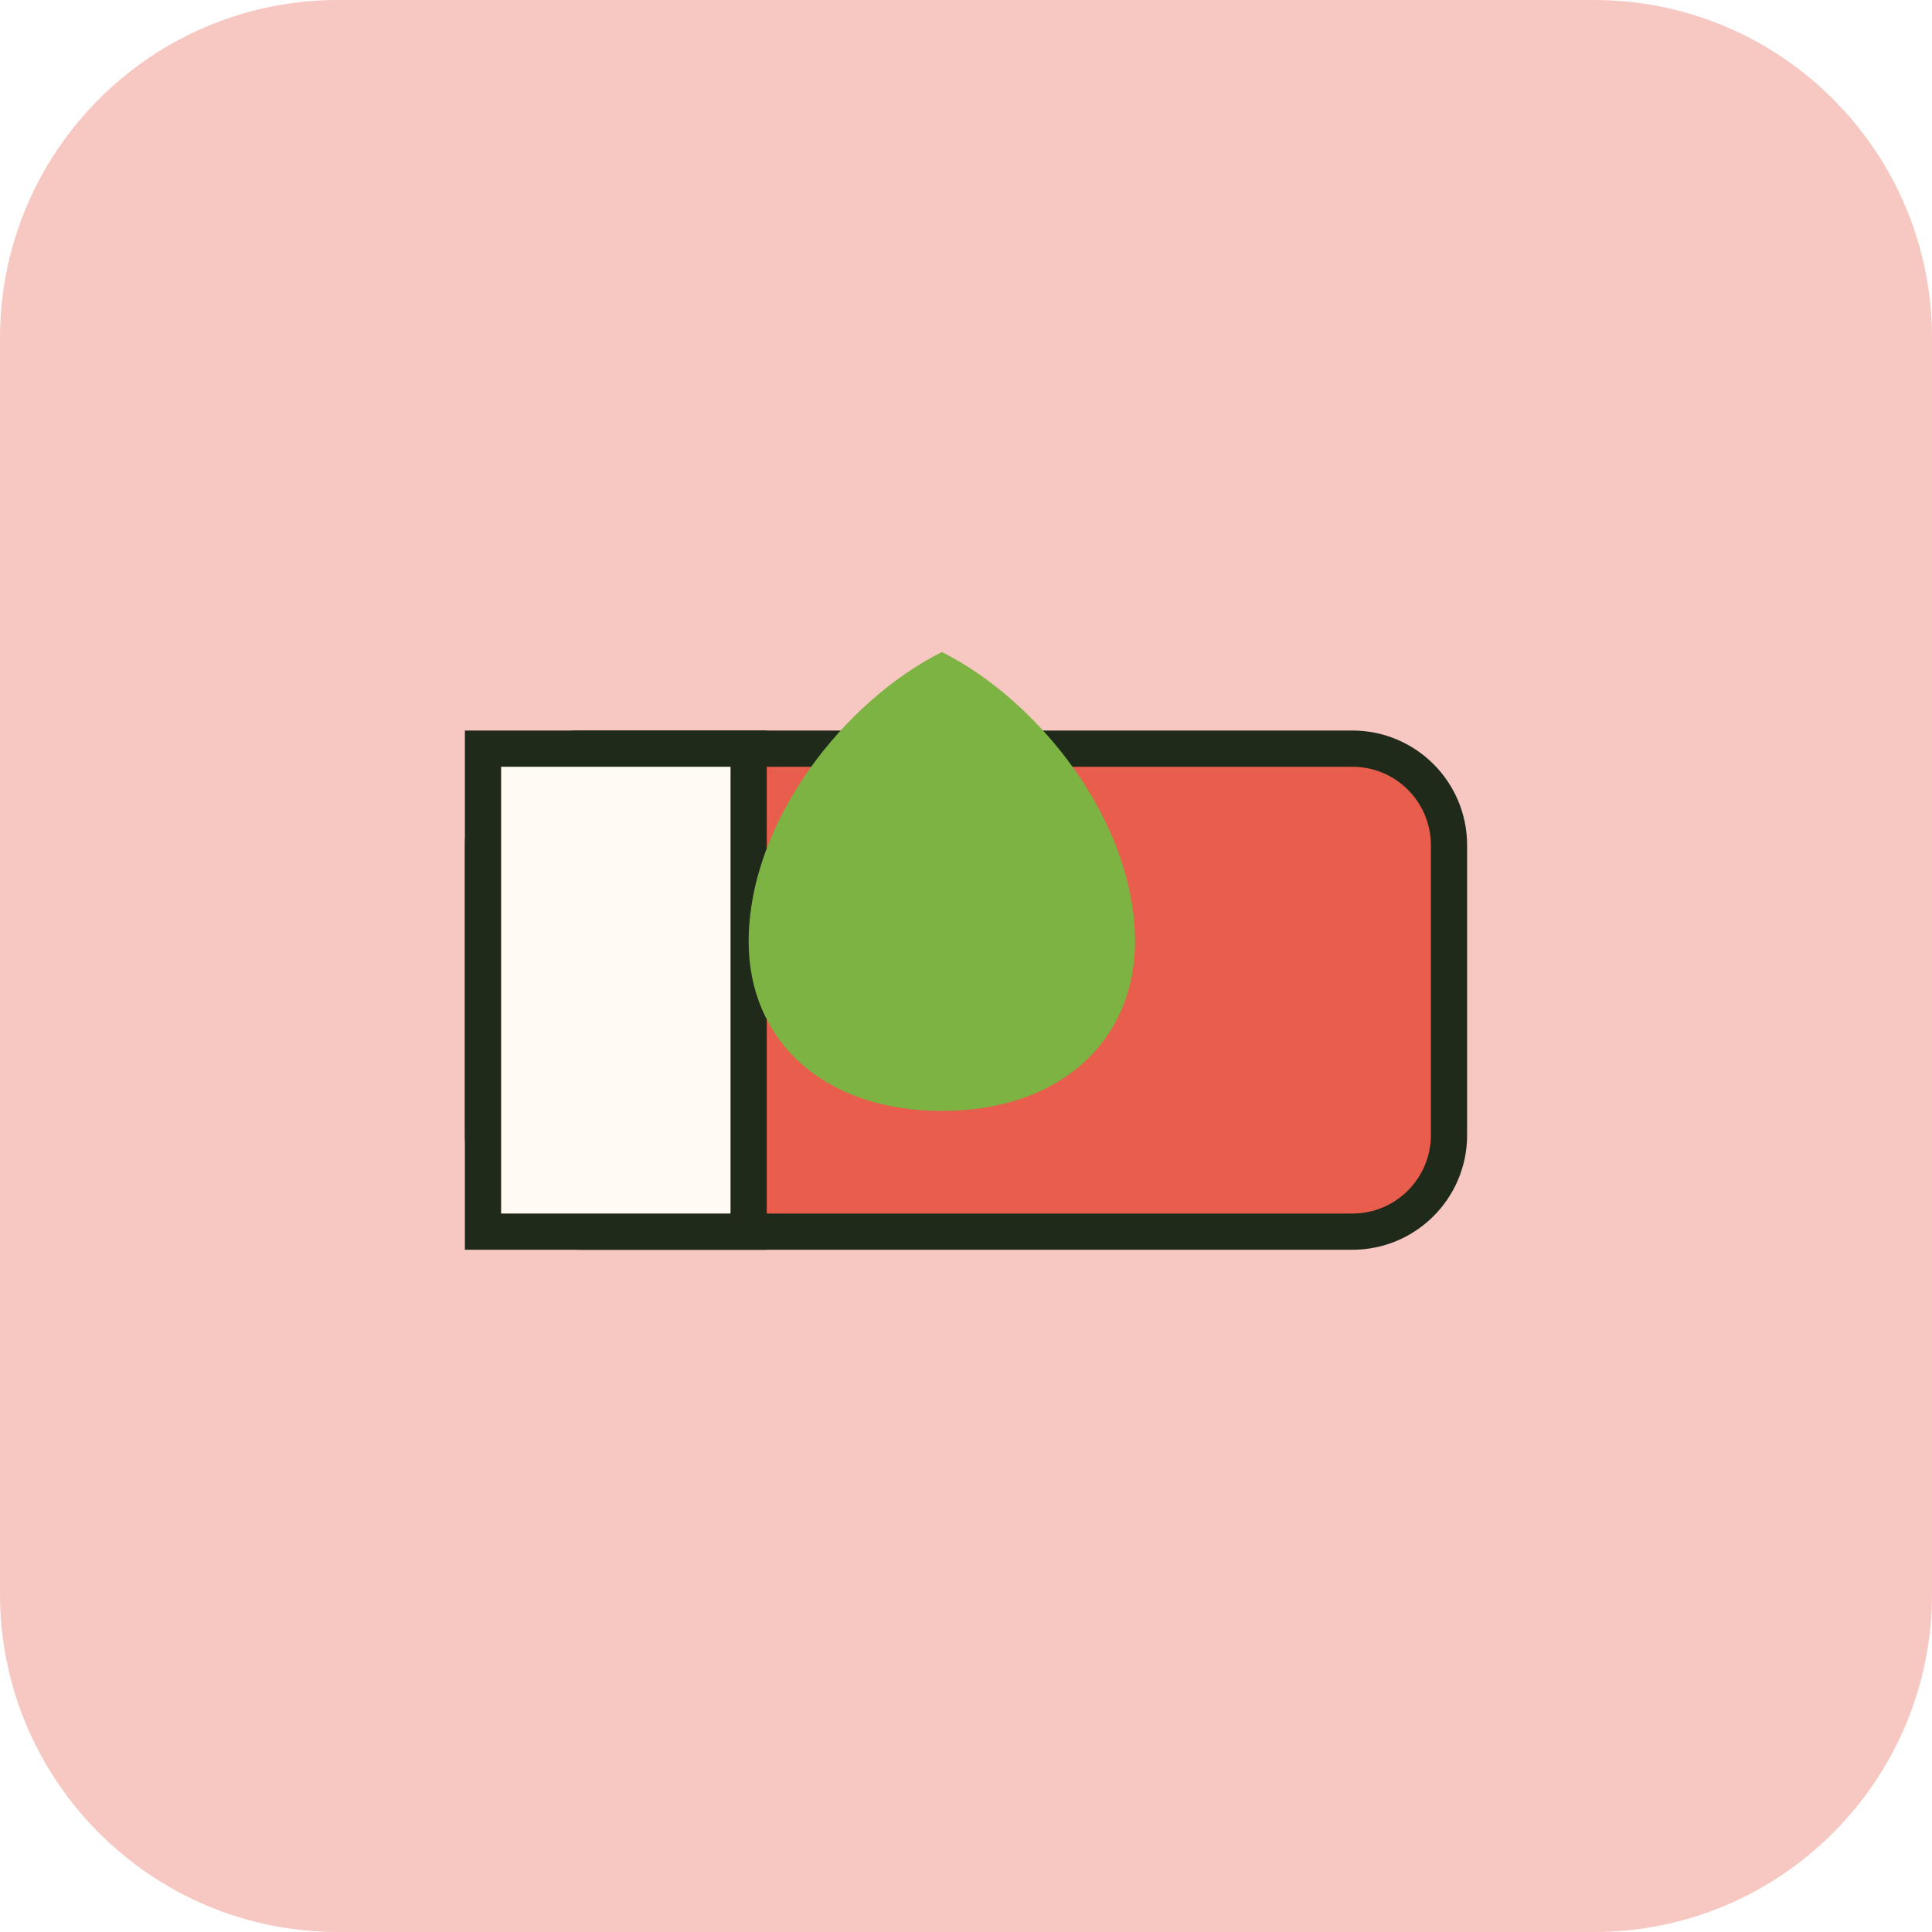
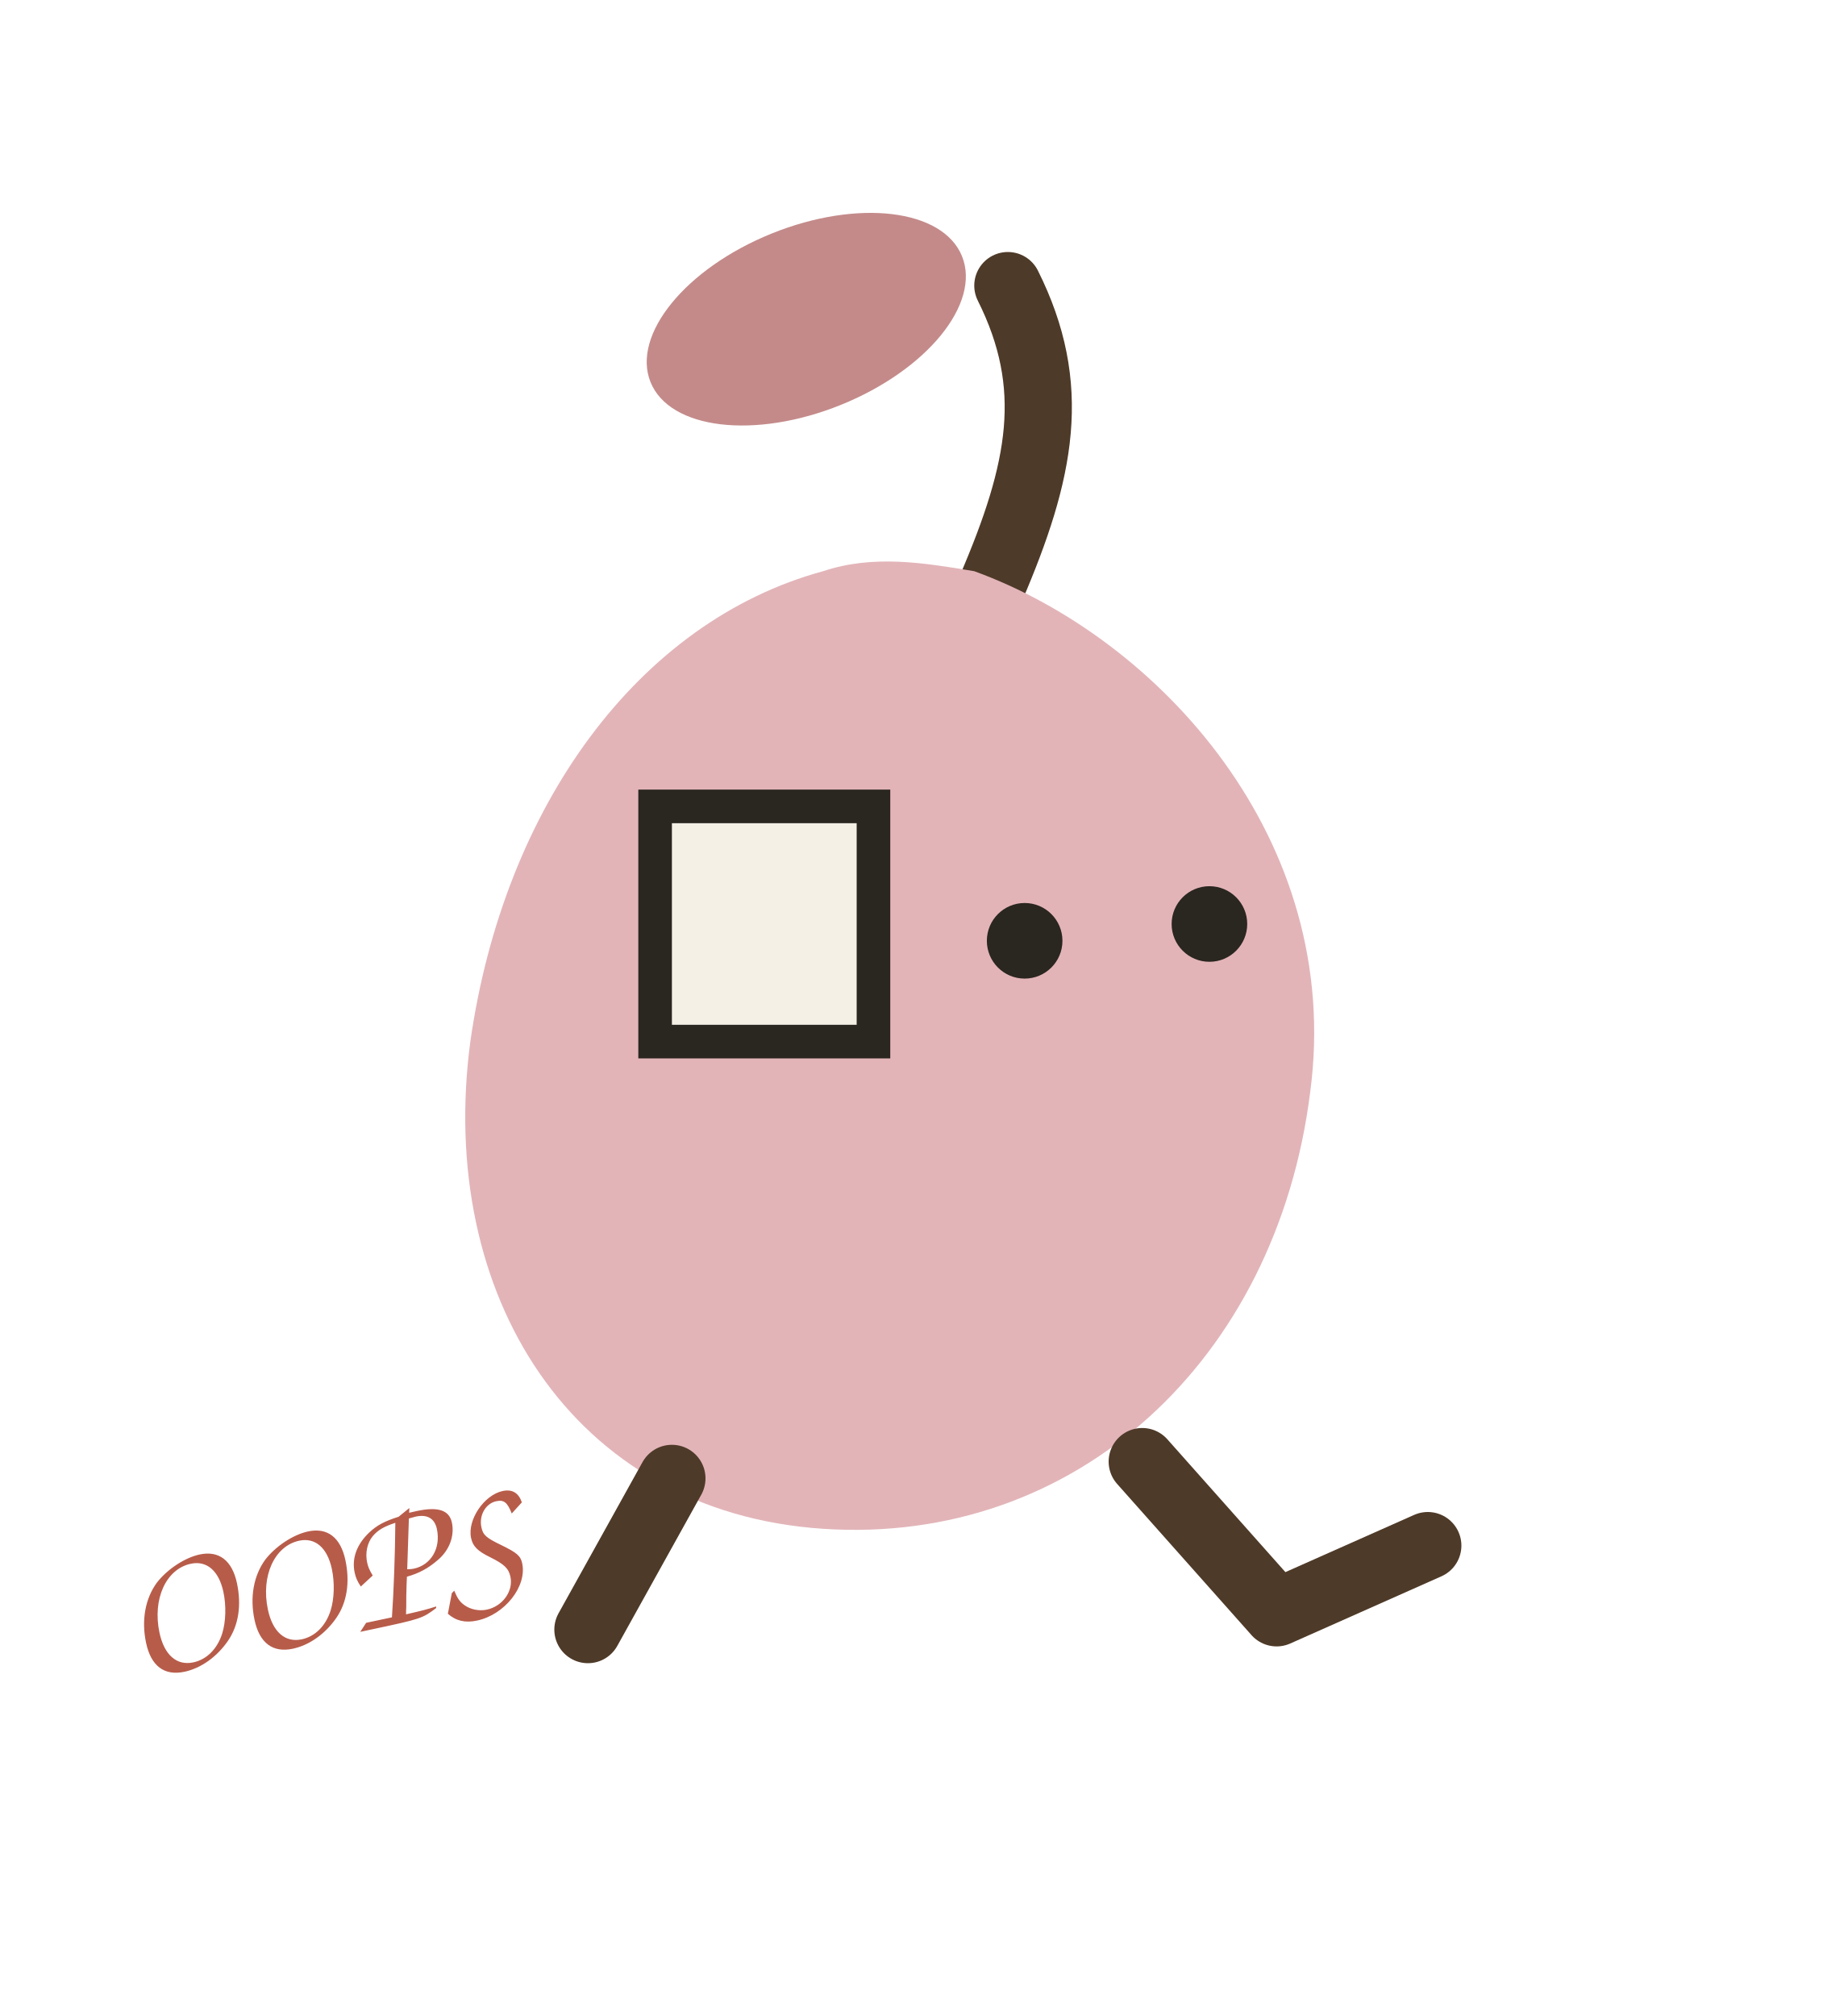
- <svg xmlns="http://www.w3.org/2000/svg" viewBox="0 0 160 160" role="img" aria-hidden="true">
-   <rect width="160" height="160" rx="28" fill="#f7c7c1" />
-   <rect x="40" y="62" width="80" height="40" rx="8" fill="#e85d4c" stroke="#1f2a1a" stroke-width="3" />
-   <rect x="40" y="62" width="22" height="40" fill="#fffaf2" stroke="#1f2a1a" stroke-width="3" />
-   <path d="M78 54c8 4 16 14 16 24 0 8-6 14-16 14s-16-6-16-14c0-10 8-20 16-24z" fill="#7cb342" />
+ <svg xmlns="http://www.w3.org/2000/svg" viewBox="0 0 220 240" fill="none">
+   <ellipse cx="96" cy="38" rx="20" ry="11" transform="rotate(-22 96 38)" fill="#C48A8A" />
+   <path d="M118 70c6-14 8-24 2-36" fill="none" stroke="#4E3A28" stroke-width="8" stroke-linecap="round" />
+   <path d="M116 68c22 8 44 32 40 62-4 32-28 54-58 52-30-2-46-28-42-58 4-28 20-50 42-56 6-2 12-1 18 0z" fill="#E2B4B8" />
+   <path d="M78 96h26v28H78z" fill="#F4F0E6" stroke="#2A2620" stroke-width="4" />
+   <circle cx="122" cy="112" r="4.5" fill="#2A2620" />
+   <circle cx="144" cy="110" r="4.5" fill="#2A2620" />
+   <path d="M80 176 L70 194" fill="none" stroke="#4E3A28" stroke-width="8" stroke-linecap="round" />
+   <path d="M136 174 L152 192 L170 184" fill="none" stroke="#4E3A28" stroke-width="8" stroke-linecap="round" stroke-linejoin="round" />
+   <text x="16" y="200" transform="rotate(-12 16 200)" font-family="Marker Felt, Comic Sans MS, cursive" font-size="22" fill="#B85C4A">OOPS</text>
</svg>
